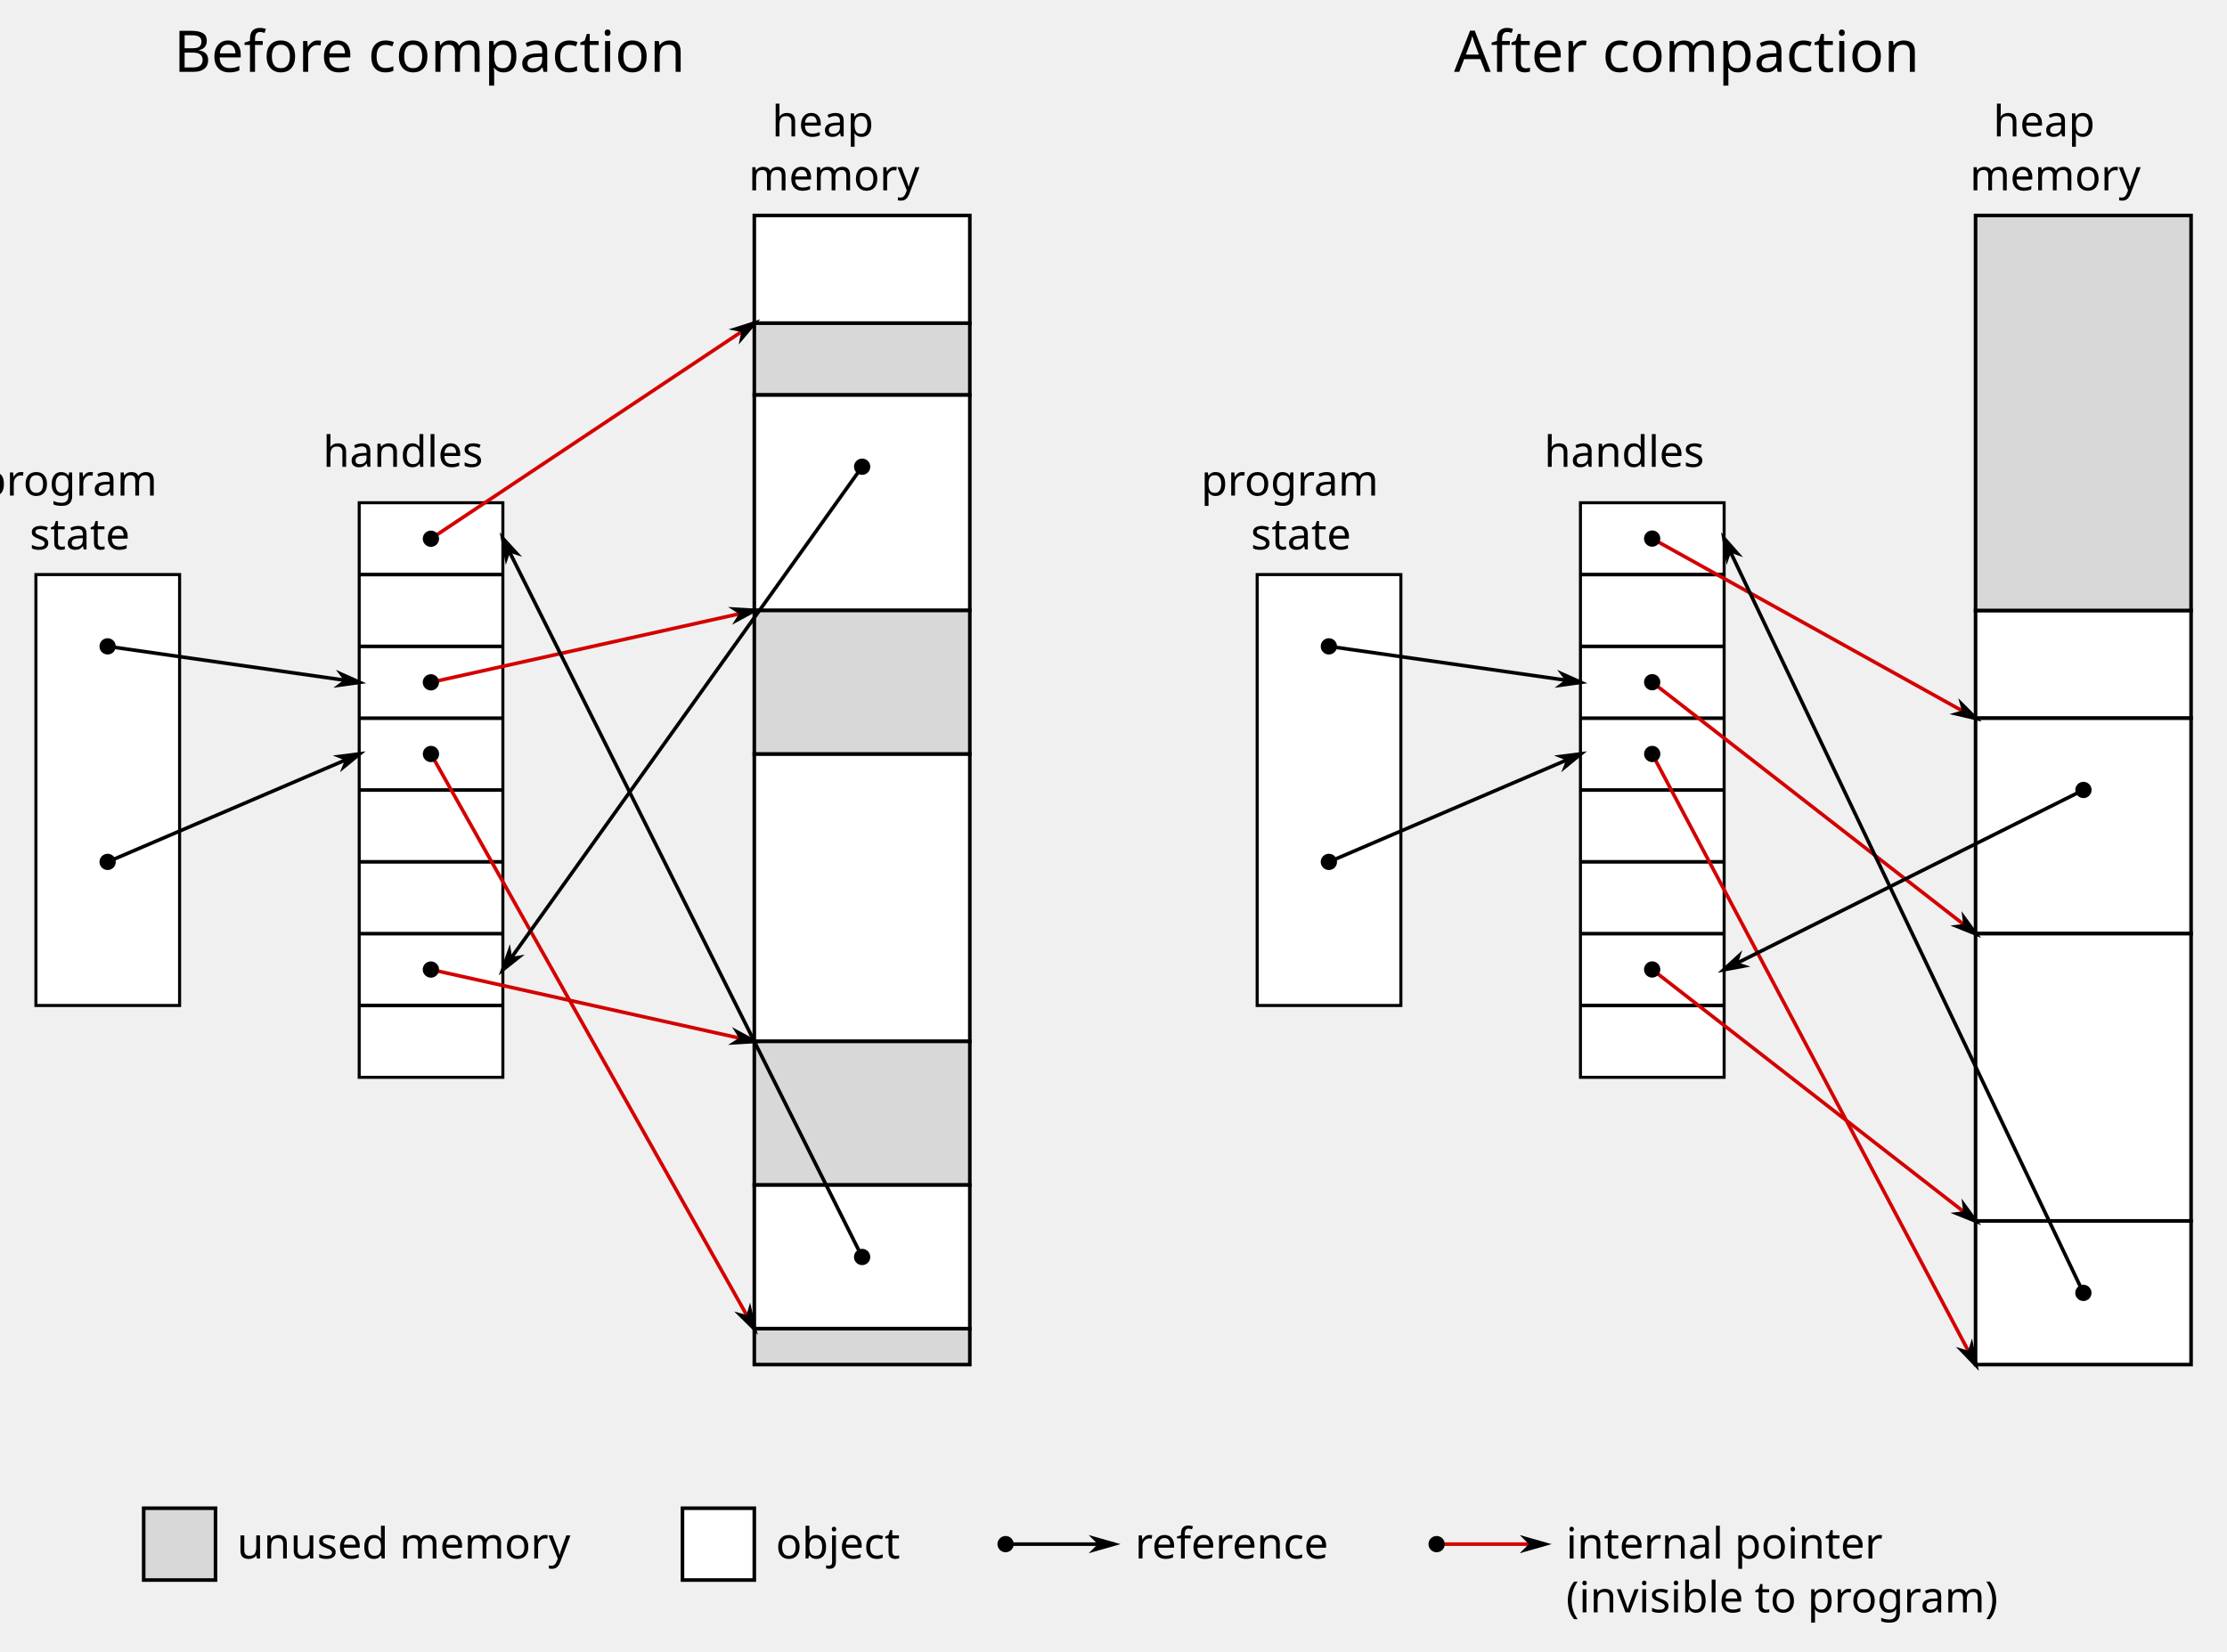
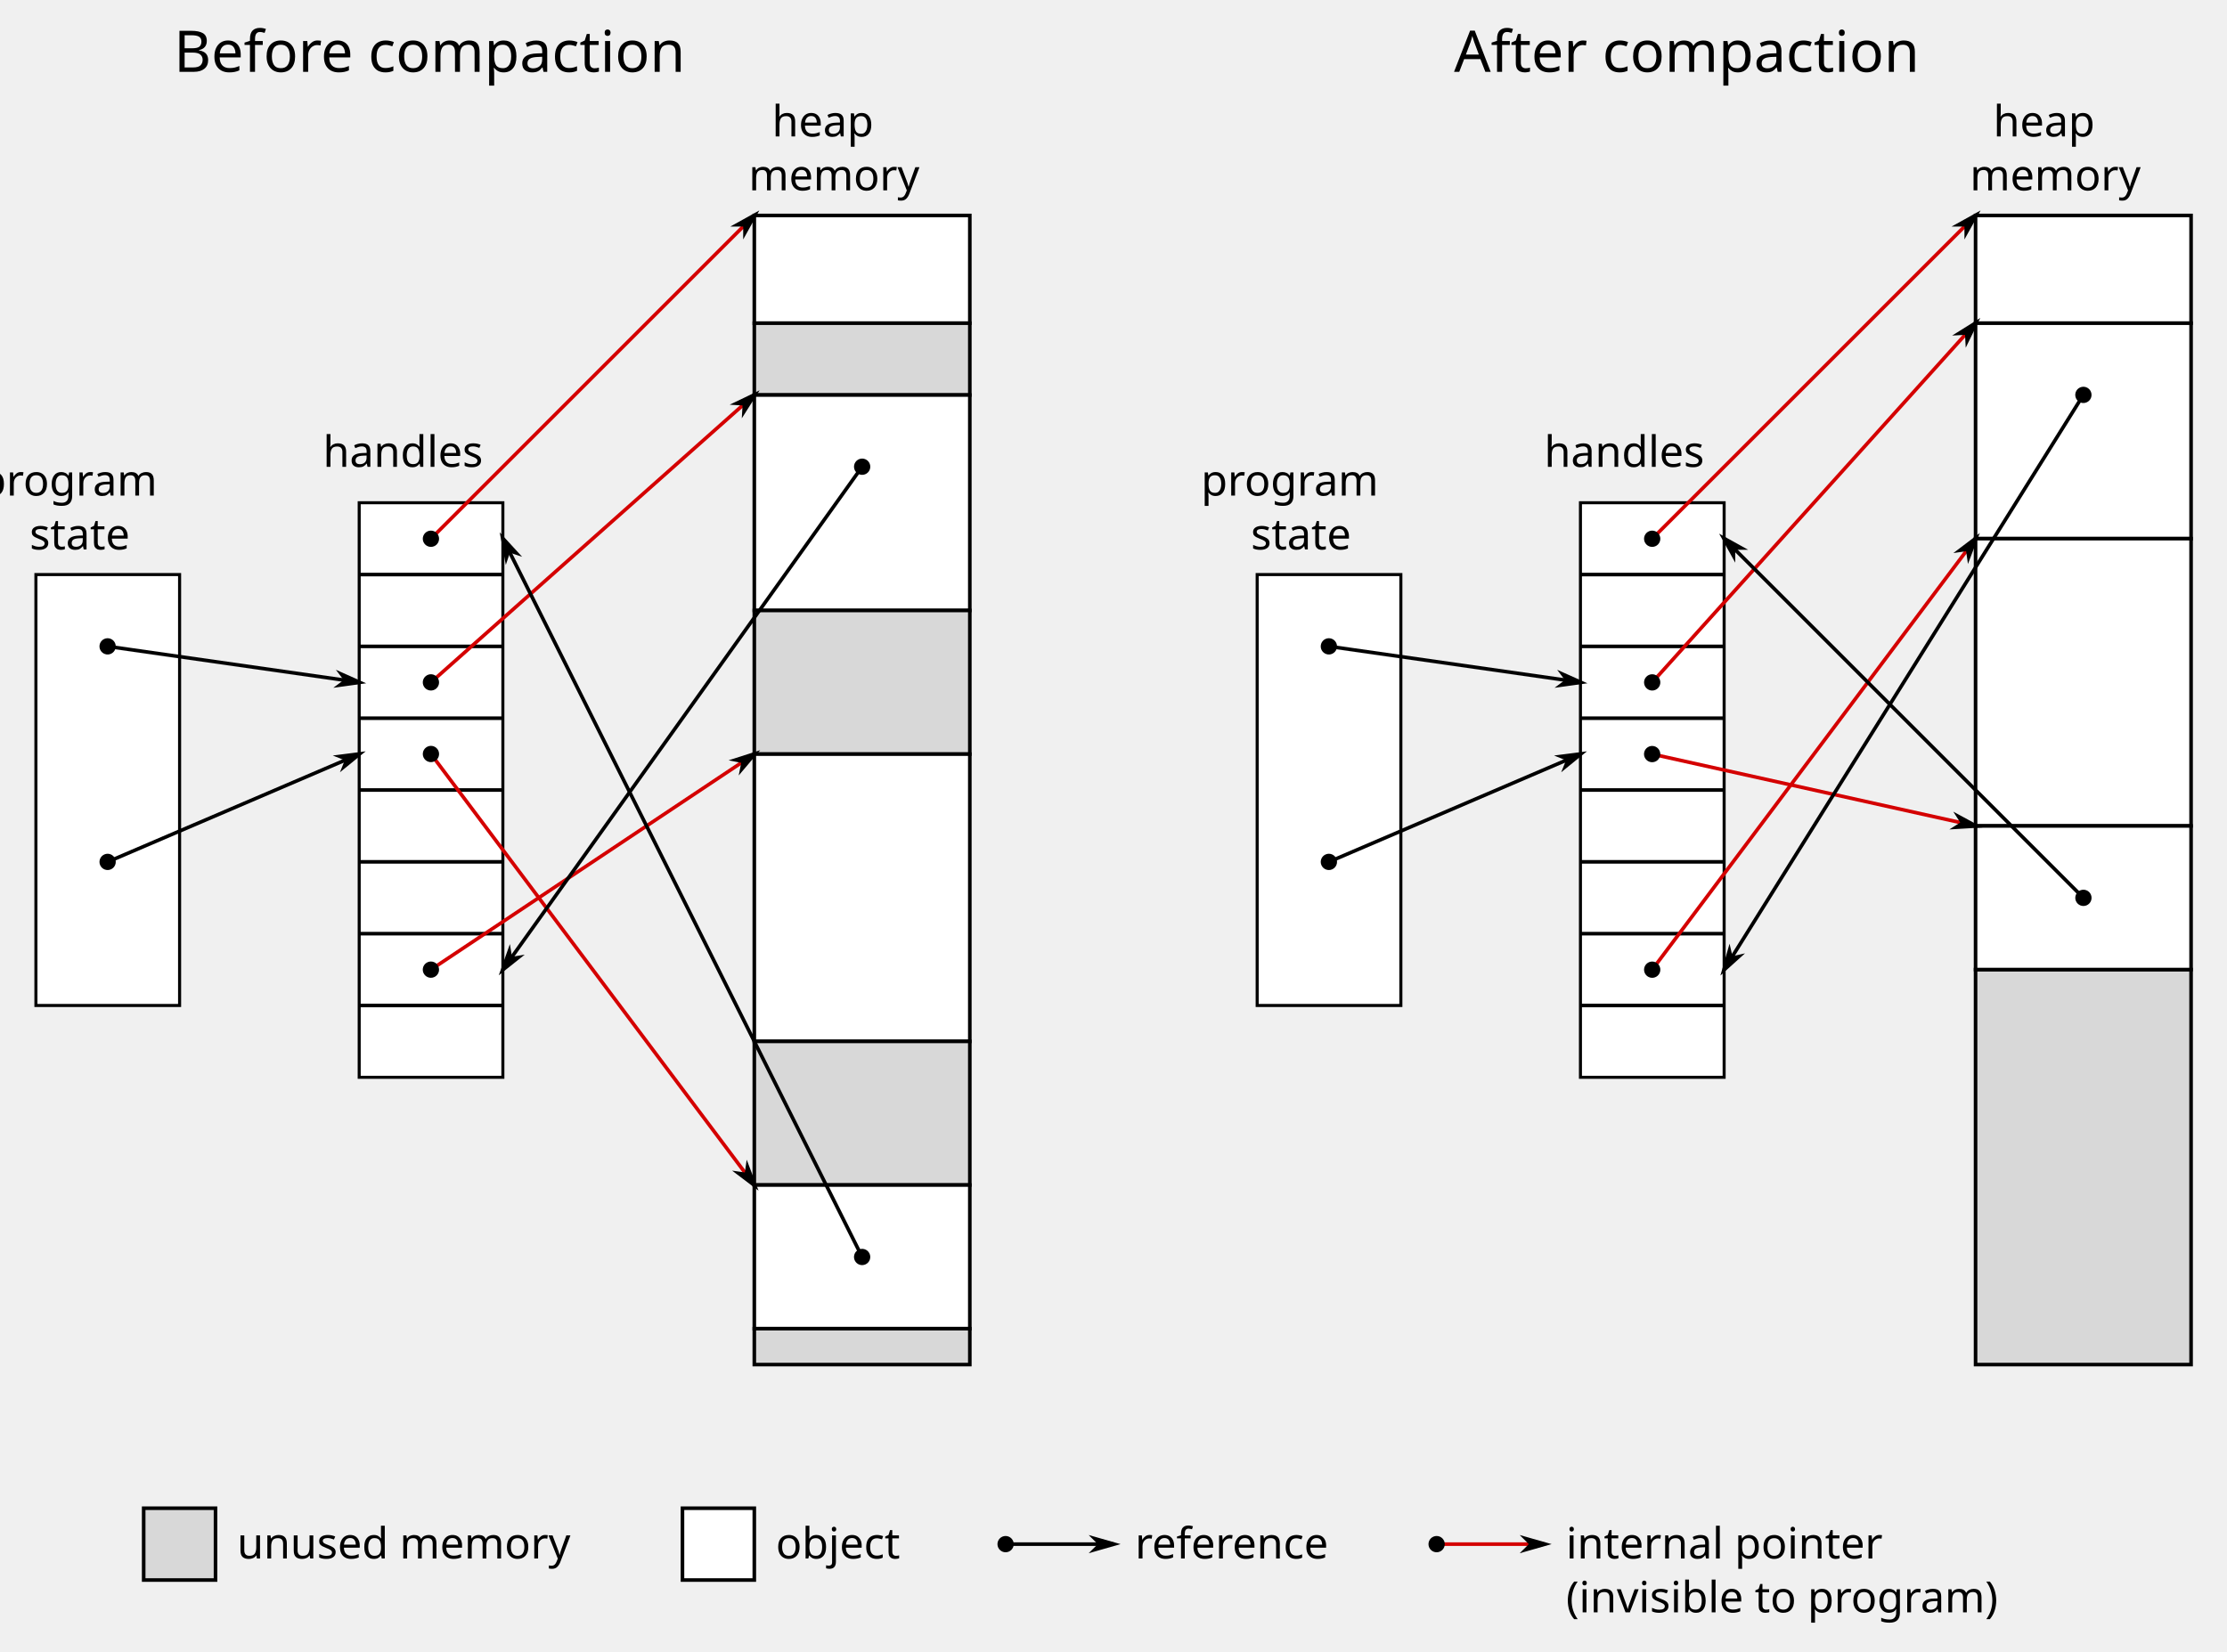
<svg xmlns="http://www.w3.org/2000/svg" width="620" height="460" id="svg5468" version="1.1">
  <defs id="defs5470">
    <marker orient="auto" refY="0" refX="0" id="DotM" style="overflow:visible">
      <path id="path4474" d="m -2.5,-1 c 0,2.76 -2.24,5 -5,5 -2.76,0 -5,-2.24 -5,-5 0,-2.76 2.24,-5 5,-5 2.76,0 5,2.24 5,5 z" style="fill-rule:evenodd;stroke:#000000;stroke-width:1pt;marker-start:none;marker-end:none" transform="matrix(0.4,0,0,0.4,2.96,0.4)" />
    </marker>
    <marker orient="auto" refY="0" refX="0" id="Arrow1Mend" style="overflow:visible">
      <path id="path4418" d="M 0,0 5,-5 -12.5,0 5,5 0,0 z" style="fill-rule:evenodd;stroke:#000000;stroke-width:1pt;marker-start:none" transform="matrix(-0.4,0,0,-0.4,-4,0)" />
    </marker>
    <marker orient="auto" refY="0" refX="0" id="Arrow1Lend" style="overflow:visible">
      <path id="path4412" d="M 0,0 5,-5 -12.5,0 5,5 0,0 z" style="fill-rule:evenodd;stroke:#000000;stroke-width:1pt;marker-start:none" transform="matrix(-0.8,0,0,-0.8,-10,0)" />
    </marker>
  </defs>
  <g id="layer1" transform="translate(-15.49023,-53.8407)">
    <rect style="fill:#ffffff;fill-opacity:1;stroke:#000000;stroke-width:0.853;stroke-linecap:butt;stroke-miterlimit:4;stroke-opacity:1;stroke-dasharray:none;stroke-dashoffset:0" id="rect5478" width="40" height="120" x="25.49" y="213.841" />
    <rect style="fill:#ffffff;fill-opacity:1;stroke:#000000;stroke-width:0.843;stroke-linecap:butt;stroke-miterlimit:4;stroke-opacity:1;stroke-dasharray:none;stroke-dashoffset:0" id="rect5480" width="40" height="160" x="115.49" y="193.841" />
    <path style="fill:none;stroke:#000000;stroke-width:1px;stroke-linecap:butt;stroke-linejoin:miter;stroke-opacity:1" d="m 115.49,213.841 40,0" id="path5484" />
    <path id="path5486" d="m 115.49,233.841 40,0" style="fill:none;stroke:#000000;stroke-width:1px;stroke-linecap:butt;stroke-linejoin:miter;stroke-opacity:1" />
    <path style="fill:none;stroke:#000000;stroke-width:1px;stroke-linecap:butt;stroke-linejoin:miter;stroke-opacity:1" d="m 115.49,253.841 40,0" id="path5488" />
    <path id="path5490" d="m 115.49,273.841 40,0" style="fill:none;stroke:#000000;stroke-width:1px;stroke-linecap:butt;stroke-linejoin:miter;stroke-opacity:1" />
    <path style="fill:none;stroke:#000000;stroke-width:1px;stroke-linecap:butt;stroke-linejoin:miter;stroke-opacity:1" d="m 115.49,293.841 40,0" id="path5492" />
    <path id="path5494" d="m 115.49,313.841 40,0" style="fill:none;stroke:#000000;stroke-width:1px;stroke-linecap:butt;stroke-linejoin:miter;stroke-opacity:1" />
    <path style="fill:none;stroke:#000000;stroke-width:1px;stroke-linecap:butt;stroke-linejoin:miter;stroke-opacity:1" d="m 115.49,333.841 40,0" id="path5496" />
    <rect style="fill:#ffffff;fill-opacity:1;stroke:#000000;stroke-width:1;stroke-linecap:butt;stroke-miterlimit:4;stroke-opacity:1;stroke-dasharray:none;stroke-dashoffset:0" id="rect5498" width="60" height="30" x="225.49" y="113.841" />
    <rect style="fill:#d8d8d8;fill-opacity:1;stroke:#000000;stroke-width:1;stroke-linecap:butt;stroke-miterlimit:4;stroke-opacity:1;stroke-dasharray:none;stroke-dashoffset:0" id="rect5500" width="60" height="20" x="225.49" y="143.841" />
    <rect style="fill:#ffffff;fill-opacity:1;stroke:#000000;stroke-width:1;stroke-linecap:butt;stroke-miterlimit:4;stroke-opacity:1;stroke-dasharray:none;stroke-dashoffset:0" id="rect5502" width="60" height="60" x="225.49" y="163.841" />
    <rect style="fill:#d8d8d8;fill-opacity:1;stroke:#000000;stroke-width:1;stroke-linecap:butt;stroke-miterlimit:4;stroke-opacity:1;stroke-dasharray:none;stroke-dashoffset:0" id="rect5504" width="60" height="40" x="225.49" y="223.841" />
    <rect style="fill:#ffffff;fill-opacity:1;stroke:#000000;stroke-width:1;stroke-linecap:butt;stroke-miterlimit:4;stroke-opacity:1;stroke-dasharray:none;stroke-dashoffset:0" id="rect5506" width="60" height="80" x="225.49" y="263.841" />
    <rect style="fill:#d8d8d8;fill-opacity:1;stroke:#000000;stroke-width:1;stroke-linecap:butt;stroke-miterlimit:4;stroke-opacity:1;stroke-dasharray:none;stroke-dashoffset:0" id="rect5508" width="60" height="40" x="225.49" y="343.841" />
    <rect style="fill:#ffffff;fill-opacity:1;stroke:#000000;stroke-width:1;stroke-linecap:butt;stroke-miterlimit:4;stroke-opacity:1;stroke-dasharray:none;stroke-dashoffset:0" id="rect5510" width="60" height="40" x="225.49" y="383.841" />
    <rect style="fill:#d8d8d8;fill-opacity:1;stroke:#000000;stroke-width:1;stroke-linecap:butt;stroke-miterlimit:4;stroke-opacity:1;stroke-dasharray:none;stroke-dashoffset:0" id="rect5512" width="60" height="10" x="225.49" y="423.841" />
-     <path style="fill:#d40000;fill-opacity:1;stroke:#d40000;stroke-width:1px;stroke-linecap:butt;stroke-linejoin:miter;stroke-opacity:1;marker-start:url(#DotM);marker-end:url(#Arrow1Mend)" d="m 135.49,203.841 90,-60" id="path6022" />
-     <path style="fill:#d40000;fill-opacity:1;stroke:#d40000;stroke-width:1px;stroke-linecap:butt;stroke-linejoin:miter;stroke-opacity:1;marker-start:url(#DotM);marker-end:url(#Arrow1Mend)" d="m 135.49,243.841 90,-20" id="path6024" />
-     <path style="fill:#d40000;fill-opacity:1;stroke:#d40000;stroke-width:1px;stroke-linecap:butt;stroke-linejoin:miter;stroke-opacity:1;marker-start:url(#DotM);marker-end:url(#Arrow1Mend)" d="m 135.49,263.841 90,160" id="path6026" />
-     <path style="fill:#d40000;fill-opacity:1;stroke:#d40000;stroke-width:1px;stroke-linecap:butt;stroke-linejoin:miter;stroke-opacity:1;marker-start:url(#DotM);marker-end:url(#Arrow1Mend)" d="m 135.49,323.841 90,20" id="path6028" />
+     <path style="fill:#d40000;fill-opacity:1;stroke:#d40000;stroke-width:1px;stroke-linecap:butt;stroke-linejoin:miter;stroke-opacity:1;marker-start:url(#DotM);marker-end:url(#Arrow1Mend)" d="m 135.49,203.841 90,-90" id="path6022" />
+     <path style="fill:#d40000;fill-opacity:1;stroke:#d40000;stroke-width:1px;stroke-linecap:butt;stroke-linejoin:miter;stroke-opacity:1;marker-start:url(#DotM);marker-end:url(#Arrow1Mend)" d="m 135.49,243.841 90,-80" id="path6024" />
+     <path style="fill:#d40000;fill-opacity:1;stroke:#d40000;stroke-width:1px;stroke-linecap:butt;stroke-linejoin:miter;stroke-opacity:1;marker-start:url(#DotM);marker-end:url(#Arrow1Mend)" d="m 135.49,263.841 90,120" id="path6026" />
+     <path style="fill:#d40000;fill-opacity:1;stroke:#d40000;stroke-width:1px;stroke-linecap:butt;stroke-linejoin:miter;stroke-opacity:1;marker-start:url(#DotM);marker-end:url(#Arrow1Mend)" d="m 135.49,323.841 90,-60" id="path6028" />
    <path style="fill:none;stroke:#000000;stroke-width:1px;stroke-linecap:butt;stroke-linejoin:miter;stroke-opacity:1;marker-start:url(#DotM);marker-end:url(#Arrow1Mend)" d="m 45.49,233.841 70,10" id="path6030" />
    <path style="fill:none;stroke:#000000;stroke-width:1px;stroke-linecap:butt;stroke-linejoin:miter;stroke-opacity:1;marker-start:url(#DotM);marker-end:url(#Arrow1Mend)" d="m 45.49,293.841 70,-30" id="path6032" />
    <path style="fill:#d40000;stroke:#000000;stroke-width:1px;stroke-linecap:butt;stroke-linejoin:miter;stroke-opacity:1;marker-start:url(#DotM);marker-end:url(#Arrow1Mend)" d="m 255.49,403.841 -100,-200" id="path6034" />
    <path style="fill:none;stroke:#000000;stroke-width:1px;stroke-linecap:butt;stroke-linejoin:miter;stroke-opacity:1;marker-start:url(#DotM);marker-end:url(#Arrow1Mend)" d="m 255.49,183.841 -100,140" id="path6036" />
    <text xml:space="preserve" style="font-size:12px;font-style:normal;font-variant:normal;font-weight:normal;font-stretch:normal;text-align:center;line-height:125%;letter-spacing:0px;word-spacing:0px;writing-mode:lr-tb;text-anchor:middle;fill:#000000;fill-opacity:1;stroke:none;font-family:Verdana;-inkscape-font-specification:Verdana" x="45.49" y="191.841" id="text6964">
      <tspan id="tspan6966" x="45.49" y="191.841" style="font-size:12px;font-style:normal;font-variant:normal;font-weight:normal;font-stretch:normal;text-align:center;line-height:125%;writing-mode:lr-tb;text-anchor:middle;font-family:Verdana;-inkscape-font-specification:Verdana">program</tspan>
      <tspan x="45.49" y="206.841" id="tspan6968" style="font-size:12px;font-style:normal;font-variant:normal;font-weight:normal;font-stretch:normal;text-align:center;line-height:125%;writing-mode:lr-tb;text-anchor:middle;font-family:Verdana;-inkscape-font-specification:Verdana">state</tspan>
    </text>
    <text id="text6970" y="183.841" x="135.49" style="font-size:12px;font-style:normal;font-variant:normal;font-weight:normal;font-stretch:normal;text-align:center;line-height:125%;letter-spacing:0px;word-spacing:0px;writing-mode:lr-tb;text-anchor:middle;fill:#000000;fill-opacity:1;stroke:none;font-family:Verdana;-inkscape-font-specification:Verdana" xml:space="preserve">
      <tspan style="font-size:12px;font-style:normal;font-variant:normal;font-weight:normal;font-stretch:normal;text-align:center;line-height:125%;writing-mode:lr-tb;text-anchor:middle;font-family:Verdana;-inkscape-font-specification:Verdana" id="tspan6974" y="183.841" x="135.49">handles</tspan>
    </text>
    <text xml:space="preserve" style="font-size:12px;font-style:normal;font-variant:normal;font-weight:normal;font-stretch:normal;text-align:center;line-height:125%;letter-spacing:0px;word-spacing:0px;writing-mode:lr-tb;text-anchor:middle;fill:#000000;fill-opacity:1;stroke:none;font-family:Verdana;-inkscape-font-specification:Verdana" x="255.49" y="91.841" id="text6978">
      <tspan x="255.49" y="91.841" id="tspan6980" style="font-size:12px;font-style:normal;font-variant:normal;font-weight:normal;font-stretch:normal;text-align:center;line-height:125%;writing-mode:lr-tb;text-anchor:middle;font-family:Verdana;-inkscape-font-specification:Verdana">heap</tspan>
      <tspan x="255.49" y="106.841" style="font-size:12px;font-style:normal;font-variant:normal;font-weight:normal;font-stretch:normal;text-align:center;line-height:125%;writing-mode:lr-tb;text-anchor:middle;font-family:Verdana;-inkscape-font-specification:Verdana" id="tspan6982">memory</tspan>
    </text>
    <rect y="213.841" x="365.49" height="120" width="40" id="rect7050" style="fill:#ffffff;fill-opacity:1;stroke:#000000;stroke-width:0.853;stroke-linecap:butt;stroke-miterlimit:4;stroke-opacity:1;stroke-dasharray:none;stroke-dashoffset:0" />
    <rect y="193.841" x="455.49" height="160" width="40" id="rect7052" style="fill:#ffffff;fill-opacity:1;stroke:#000000;stroke-width:0.843;stroke-linecap:butt;stroke-miterlimit:4;stroke-opacity:1;stroke-dasharray:none;stroke-dashoffset:0" />
    <path id="path7054" d="m 455.49,213.841 40,0" style="fill:none;stroke:#000000;stroke-width:1px;stroke-linecap:butt;stroke-linejoin:miter;stroke-opacity:1" />
    <path style="fill:none;stroke:#000000;stroke-width:1px;stroke-linecap:butt;stroke-linejoin:miter;stroke-opacity:1" d="m 455.49,233.841 40,0" id="path7056" />
    <path id="path7058" d="m 455.49,253.841 40,0" style="fill:none;stroke:#000000;stroke-width:1px;stroke-linecap:butt;stroke-linejoin:miter;stroke-opacity:1" />
    <path style="fill:none;stroke:#000000;stroke-width:1px;stroke-linecap:butt;stroke-linejoin:miter;stroke-opacity:1" d="m 455.49,273.841 40,0" id="path7060" />
    <path id="path7062" d="m 455.49,293.841 40,0" style="fill:none;stroke:#000000;stroke-width:1px;stroke-linecap:butt;stroke-linejoin:miter;stroke-opacity:1" />
    <path style="fill:none;stroke:#000000;stroke-width:1px;stroke-linecap:butt;stroke-linejoin:miter;stroke-opacity:1" d="m 455.49,313.841 40,0" id="path7064" />
    <path id="path7066" d="m 455.49,333.841 40,0" style="fill:none;stroke:#000000;stroke-width:1px;stroke-linecap:butt;stroke-linejoin:miter;stroke-opacity:1" />
-     <rect y="223.841" x="565.49" height="30" width="60" id="rect7068" style="fill:#ffffff;fill-opacity:1;stroke:#000000;stroke-width:1;stroke-linecap:butt;stroke-miterlimit:4;stroke-opacity:1;stroke-dasharray:none;stroke-dashoffset:0" />
-     <rect y="113.841" x="565.49" height="110" width="60" id="rect7070" style="fill:#d8d8d8;fill-opacity:1;stroke:#000000;stroke-width:1;stroke-linecap:butt;stroke-miterlimit:4;stroke-opacity:1;stroke-dasharray:none;stroke-dashoffset:0" />
-     <rect y="253.841" x="565.49" height="60" width="60" id="rect7072" style="fill:#ffffff;fill-opacity:1;stroke:#000000;stroke-width:1;stroke-linecap:butt;stroke-miterlimit:4;stroke-opacity:1;stroke-dasharray:none;stroke-dashoffset:0" />
-     <rect y="313.841" x="565.49" height="80" width="60" id="rect7076" style="fill:#ffffff;fill-opacity:1;stroke:#000000;stroke-width:1;stroke-linecap:butt;stroke-miterlimit:4;stroke-opacity:1;stroke-dasharray:none;stroke-dashoffset:0" />
-     <rect y="393.841" x="565.49" height="40" width="60" id="rect7080" style="fill:#ffffff;fill-opacity:1;stroke:#000000;stroke-width:1;stroke-linecap:butt;stroke-miterlimit:4;stroke-opacity:1;stroke-dasharray:none;stroke-dashoffset:0" />
-     <path id="path7084" d="m 475.49,203.841 90,50" style="fill:#d40000;fill-opacity:1;stroke:#d40000;stroke-width:1px;stroke-linecap:butt;stroke-linejoin:miter;stroke-opacity:1;marker-start:url(#DotM);marker-end:url(#Arrow1Mend)" />
-     <path id="path7086" d="m 475.49,243.841 90,70" style="fill:#d40000;fill-opacity:1;stroke:#d40000;stroke-width:1px;stroke-linecap:butt;stroke-linejoin:miter;stroke-opacity:1;marker-start:url(#DotM);marker-end:url(#Arrow1Mend)" />
-     <path id="path7088" d="m 475.49,263.841 90,170" style="fill:#d40000;fill-opacity:1;stroke:#d40000;stroke-width:1px;stroke-linecap:butt;stroke-linejoin:miter;stroke-opacity:1;marker-start:url(#DotM);marker-end:url(#Arrow1Mend)" />
-     <path id="path7090" d="m 475.49,323.841 90,70" style="fill:#d40000;fill-opacity:1;stroke:#d40000;stroke-width:1px;stroke-linecap:butt;stroke-linejoin:miter;stroke-opacity:1;marker-start:url(#DotM);marker-end:url(#Arrow1Mend)" />
+     <rect y="113.841" x="565.49" height="30" width="60" id="rect7068" style="fill:#ffffff;fill-opacity:1;stroke:#000000;stroke-width:1;stroke-linecap:butt;stroke-miterlimit:4;stroke-opacity:1;stroke-dasharray:none;stroke-dashoffset:0" />
+     <rect y="323.841" x="565.49" height="110" width="60" id="rect7070" style="fill:#d8d8d8;fill-opacity:1;stroke:#000000;stroke-width:1;stroke-linecap:butt;stroke-miterlimit:4;stroke-opacity:1;stroke-dasharray:none;stroke-dashoffset:0" />
+     <rect y="143.841" x="565.49" height="60" width="60" id="rect7072" style="fill:#ffffff;fill-opacity:1;stroke:#000000;stroke-width:1;stroke-linecap:butt;stroke-miterlimit:4;stroke-opacity:1;stroke-dasharray:none;stroke-dashoffset:0" />
+     <rect y="203.841" x="565.49" height="80" width="60" id="rect7076" style="fill:#ffffff;fill-opacity:1;stroke:#000000;stroke-width:1;stroke-linecap:butt;stroke-miterlimit:4;stroke-opacity:1;stroke-dasharray:none;stroke-dashoffset:0" />
+     <rect y="283.841" x="565.49" height="40" width="60" id="rect7080" style="fill:#ffffff;fill-opacity:1;stroke:#000000;stroke-width:1;stroke-linecap:butt;stroke-miterlimit:4;stroke-opacity:1;stroke-dasharray:none;stroke-dashoffset:0" />
+     <path id="path7084" d="m 475.49,203.841 90,-90" style="fill:#d40000;fill-opacity:1;stroke:#d40000;stroke-width:1px;stroke-linecap:butt;stroke-linejoin:miter;stroke-opacity:1;marker-start:url(#DotM);marker-end:url(#Arrow1Mend)" />
+     <path id="path7086" d="m 475.49,243.841 90,-100" style="fill:#d40000;fill-opacity:1;stroke:#d40000;stroke-width:1px;stroke-linecap:butt;stroke-linejoin:miter;stroke-opacity:1;marker-start:url(#DotM);marker-end:url(#Arrow1Mend)" />
+     <path id="path7088" d="m 475.49,263.841 90,20" style="fill:#d40000;fill-opacity:1;stroke:#d40000;stroke-width:1px;stroke-linecap:butt;stroke-linejoin:miter;stroke-opacity:1;marker-start:url(#DotM);marker-end:url(#Arrow1Mend)" />
+     <path id="path7090" d="m 475.49,323.841 90,-120" style="fill:#d40000;fill-opacity:1;stroke:#d40000;stroke-width:1px;stroke-linecap:butt;stroke-linejoin:miter;stroke-opacity:1;marker-start:url(#DotM);marker-end:url(#Arrow1Mend)" />
    <path id="path7092" d="m 385.49,233.841 70,10" style="fill:none;stroke:#000000;stroke-width:1px;stroke-linecap:butt;stroke-linejoin:miter;stroke-opacity:1;marker-start:url(#DotM);marker-end:url(#Arrow1Mend)" />
    <path id="path7094" d="m 385.49,293.841 70,-30" style="fill:none;stroke:#000000;stroke-width:1px;stroke-linecap:butt;stroke-linejoin:miter;stroke-opacity:1;marker-start:url(#DotM);marker-end:url(#Arrow1Mend)" />
-     <path id="path7096" d="m 595.49,413.841 -100,-210" style="fill:#d40000;stroke:#000000;stroke-width:1px;stroke-linecap:butt;stroke-linejoin:miter;stroke-opacity:1;marker-start:url(#DotM);marker-end:url(#Arrow1Mend)" />
-     <path id="path7098" d="m 595.49,273.841 -100,50" style="fill:none;stroke:#000000;stroke-width:1px;stroke-linecap:butt;stroke-linejoin:miter;stroke-opacity:1;marker-start:url(#DotM);marker-end:url(#Arrow1Mend)" />
+     <path id="path7096" d="m 595.49,303.841 -100,-100" style="fill:#d40000;stroke:#000000;stroke-width:1px;stroke-linecap:butt;stroke-linejoin:miter;stroke-opacity:1;marker-start:url(#DotM);marker-end:url(#Arrow1Mend)" />
+     <path id="path7098" d="m 595.49,163.841 -100,160" style="fill:none;stroke:#000000;stroke-width:1px;stroke-linecap:butt;stroke-linejoin:miter;stroke-opacity:1;marker-start:url(#DotM);marker-end:url(#Arrow1Mend)" />
    <text id="text7100" y="191.841" x="385.49" style="font-size:12px;font-style:normal;font-variant:normal;font-weight:normal;font-stretch:normal;text-align:center;line-height:125%;letter-spacing:0px;word-spacing:0px;writing-mode:lr-tb;text-anchor:middle;fill:#000000;fill-opacity:1;stroke:none;font-family:Verdana;-inkscape-font-specification:Verdana" xml:space="preserve">
      <tspan style="font-size:12px;font-style:normal;font-variant:normal;font-weight:normal;font-stretch:normal;text-align:center;line-height:125%;writing-mode:lr-tb;text-anchor:middle;font-family:Verdana;-inkscape-font-specification:Verdana" y="191.841" x="385.49" id="tspan7102">program</tspan>
      <tspan style="font-size:12px;font-style:normal;font-variant:normal;font-weight:normal;font-stretch:normal;text-align:center;line-height:125%;writing-mode:lr-tb;text-anchor:middle;font-family:Verdana;-inkscape-font-specification:Verdana" id="tspan7104" y="206.841" x="385.49">state</tspan>
    </text>
    <text xml:space="preserve" style="font-size:12px;font-style:normal;font-variant:normal;font-weight:normal;font-stretch:normal;text-align:center;line-height:125%;letter-spacing:0px;word-spacing:0px;writing-mode:lr-tb;text-anchor:middle;fill:#000000;fill-opacity:1;stroke:none;font-family:Verdana;-inkscape-font-specification:Verdana" x="475.49" y="183.841" id="text7106">
      <tspan x="475.49" y="183.841" id="tspan7108" style="font-size:12px;font-style:normal;font-variant:normal;font-weight:normal;font-stretch:normal;text-align:center;line-height:125%;writing-mode:lr-tb;text-anchor:middle;font-family:Verdana;-inkscape-font-specification:Verdana">handles</tspan>
    </text>
    <text id="text7110" y="91.841" x="595.49" style="font-size:12px;font-style:normal;font-variant:normal;font-weight:normal;font-stretch:normal;text-align:center;line-height:125%;letter-spacing:0px;word-spacing:0px;writing-mode:lr-tb;text-anchor:middle;fill:#000000;fill-opacity:1;stroke:none;font-family:Verdana;-inkscape-font-specification:Verdana" xml:space="preserve">
      <tspan style="font-size:12px;font-style:normal;font-variant:normal;font-weight:normal;font-stretch:normal;text-align:center;line-height:125%;writing-mode:lr-tb;text-anchor:middle;font-family:Verdana;-inkscape-font-specification:Verdana" id="tspan7112" y="91.841" x="595.49">heap</tspan>
      <tspan id="tspan7114" style="font-size:12px;font-style:normal;font-variant:normal;font-weight:normal;font-stretch:normal;text-align:center;line-height:125%;writing-mode:lr-tb;text-anchor:middle;font-family:Verdana;-inkscape-font-specification:Verdana" y="106.841" x="595.49">memory</tspan>
    </text>
    <text xml:space="preserve" style="font-size:16px;font-style:normal;font-variant:normal;font-weight:normal;font-stretch:normal;text-align:center;line-height:125%;letter-spacing:0px;word-spacing:0px;writing-mode:lr-tb;text-anchor:middle;fill:#000000;fill-opacity:1;stroke:none;font-family:Verdana;-inkscape-font-specification:Verdana" x="145.49" y="73.841" id="text7135">
      <tspan id="tspan7137" x="145.49" y="73.841">Before compaction</tspan>
    </text>
    <text id="text7139" y="73.841" x="495.49" style="font-size:16px;font-style:normal;font-variant:normal;font-weight:normal;font-stretch:normal;text-align:center;line-height:125%;letter-spacing:0px;word-spacing:0px;writing-mode:lr-tb;text-anchor:middle;fill:#000000;fill-opacity:1;stroke:none;font-family:Verdana;-inkscape-font-specification:Verdana" xml:space="preserve">
      <tspan y="73.841" x="495.49" id="tspan7141">After compaction</tspan>
    </text>
    <rect y="473.841" x="55.49" height="20" width="20" id="rect7143" style="fill:#d8d8d8;fill-opacity:1;stroke:#000000;stroke-width:1;stroke-linecap:butt;stroke-miterlimit:4;stroke-opacity:1;stroke-dasharray:none;stroke-dashoffset:0" />
    <rect y="473.841" x="205.49" height="20" width="20" id="rect7145" style="fill:#ffffff;fill-opacity:1;stroke:#000000;stroke-width:1;stroke-linecap:butt;stroke-miterlimit:4;stroke-opacity:1;stroke-dasharray:none;stroke-dashoffset:0" />
    <text id="text7147" y="487.841" x="81.49" style="font-size:12px;font-style:normal;font-variant:normal;font-weight:normal;font-stretch:normal;text-align:center;line-height:125%;letter-spacing:0px;word-spacing:0px;writing-mode:lr-tb;text-anchor:middle;fill:#000000;fill-opacity:1;stroke:none;font-family:Verdana;-inkscape-font-specification:Verdana" xml:space="preserve">
      <tspan style="font-size:12px;font-style:normal;font-variant:normal;font-weight:normal;font-stretch:normal;text-align:start;line-height:125%;writing-mode:lr-tb;text-anchor:start;font-family:Verdana;-inkscape-font-specification:Verdana" y="487.841" x="81.49" id="tspan7155">unused memory</tspan>
    </text>
    <text xml:space="preserve" style="font-size:12px;font-style:normal;font-variant:normal;font-weight:normal;font-stretch:normal;text-align:center;line-height:125%;letter-spacing:0px;word-spacing:0px;writing-mode:lr-tb;text-anchor:middle;fill:#000000;fill-opacity:1;stroke:none;font-family:Verdana;-inkscape-font-specification:Verdana" x="231.49" y="487.841" id="text7159">
      <tspan id="tspan7161" x="231.49" y="487.841" style="font-size:12px;font-style:normal;font-variant:normal;font-weight:normal;font-stretch:normal;text-align:start;line-height:125%;writing-mode:lr-tb;text-anchor:start;font-family:Verdana;-inkscape-font-specification:Verdana">object</tspan>
    </text>
    <path id="path7163" d="m 295.49,483.841 30,0" style="fill:none;stroke:#000000;stroke-width:1px;stroke-linecap:butt;stroke-linejoin:miter;stroke-opacity:1;marker-start:url(#DotM);marker-end:url(#Arrow1Mend)" />
    <text id="text7165" y="487.841" x="331.49" style="font-size:12px;font-style:normal;font-variant:normal;font-weight:normal;font-stretch:normal;text-align:center;line-height:125%;letter-spacing:0px;word-spacing:0px;writing-mode:lr-tb;text-anchor:middle;fill:#000000;fill-opacity:1;stroke:none;font-family:Verdana;-inkscape-font-specification:Verdana" xml:space="preserve">
      <tspan style="font-size:12px;font-style:normal;font-variant:normal;font-weight:normal;font-stretch:normal;text-align:start;line-height:125%;writing-mode:lr-tb;text-anchor:start;font-family:Verdana;-inkscape-font-specification:Verdana" y="487.841" x="331.49" id="tspan7167">reference</tspan>
    </text>
    <path style="fill:none;stroke:#d40000;stroke-width:1px;stroke-linecap:butt;stroke-linejoin:miter;stroke-opacity:1;marker-start:url(#DotM);marker-end:url(#Arrow1Mend)" d="m 415.49,483.841 30,0" id="path7169" />
    <text xml:space="preserve" style="font-size:12px;font-style:normal;font-variant:normal;font-weight:normal;font-stretch:normal;text-align:center;line-height:125%;letter-spacing:0px;word-spacing:0px;writing-mode:lr-tb;text-anchor:middle;fill:#000000;fill-opacity:1;stroke:none;font-family:Verdana;-inkscape-font-specification:Verdana" x="451.49" y="487.841" id="text7171">
      <tspan id="tspan7173" x="451.49" y="487.841" style="font-size:12px;font-style:normal;font-variant:normal;font-weight:normal;font-stretch:normal;text-align:start;line-height:125%;writing-mode:lr-tb;text-anchor:start;font-family:Verdana;-inkscape-font-specification:Verdana">internal pointer</tspan>
      <tspan x="451.49" y="502.841" style="font-size:12px;font-style:normal;font-variant:normal;font-weight:normal;font-stretch:normal;text-align:start;line-height:125%;writing-mode:lr-tb;text-anchor:start;font-family:Verdana;-inkscape-font-specification:Verdana" id="tspan7175">(invisible to program)</tspan>
    </text>
  </g>
</svg>
